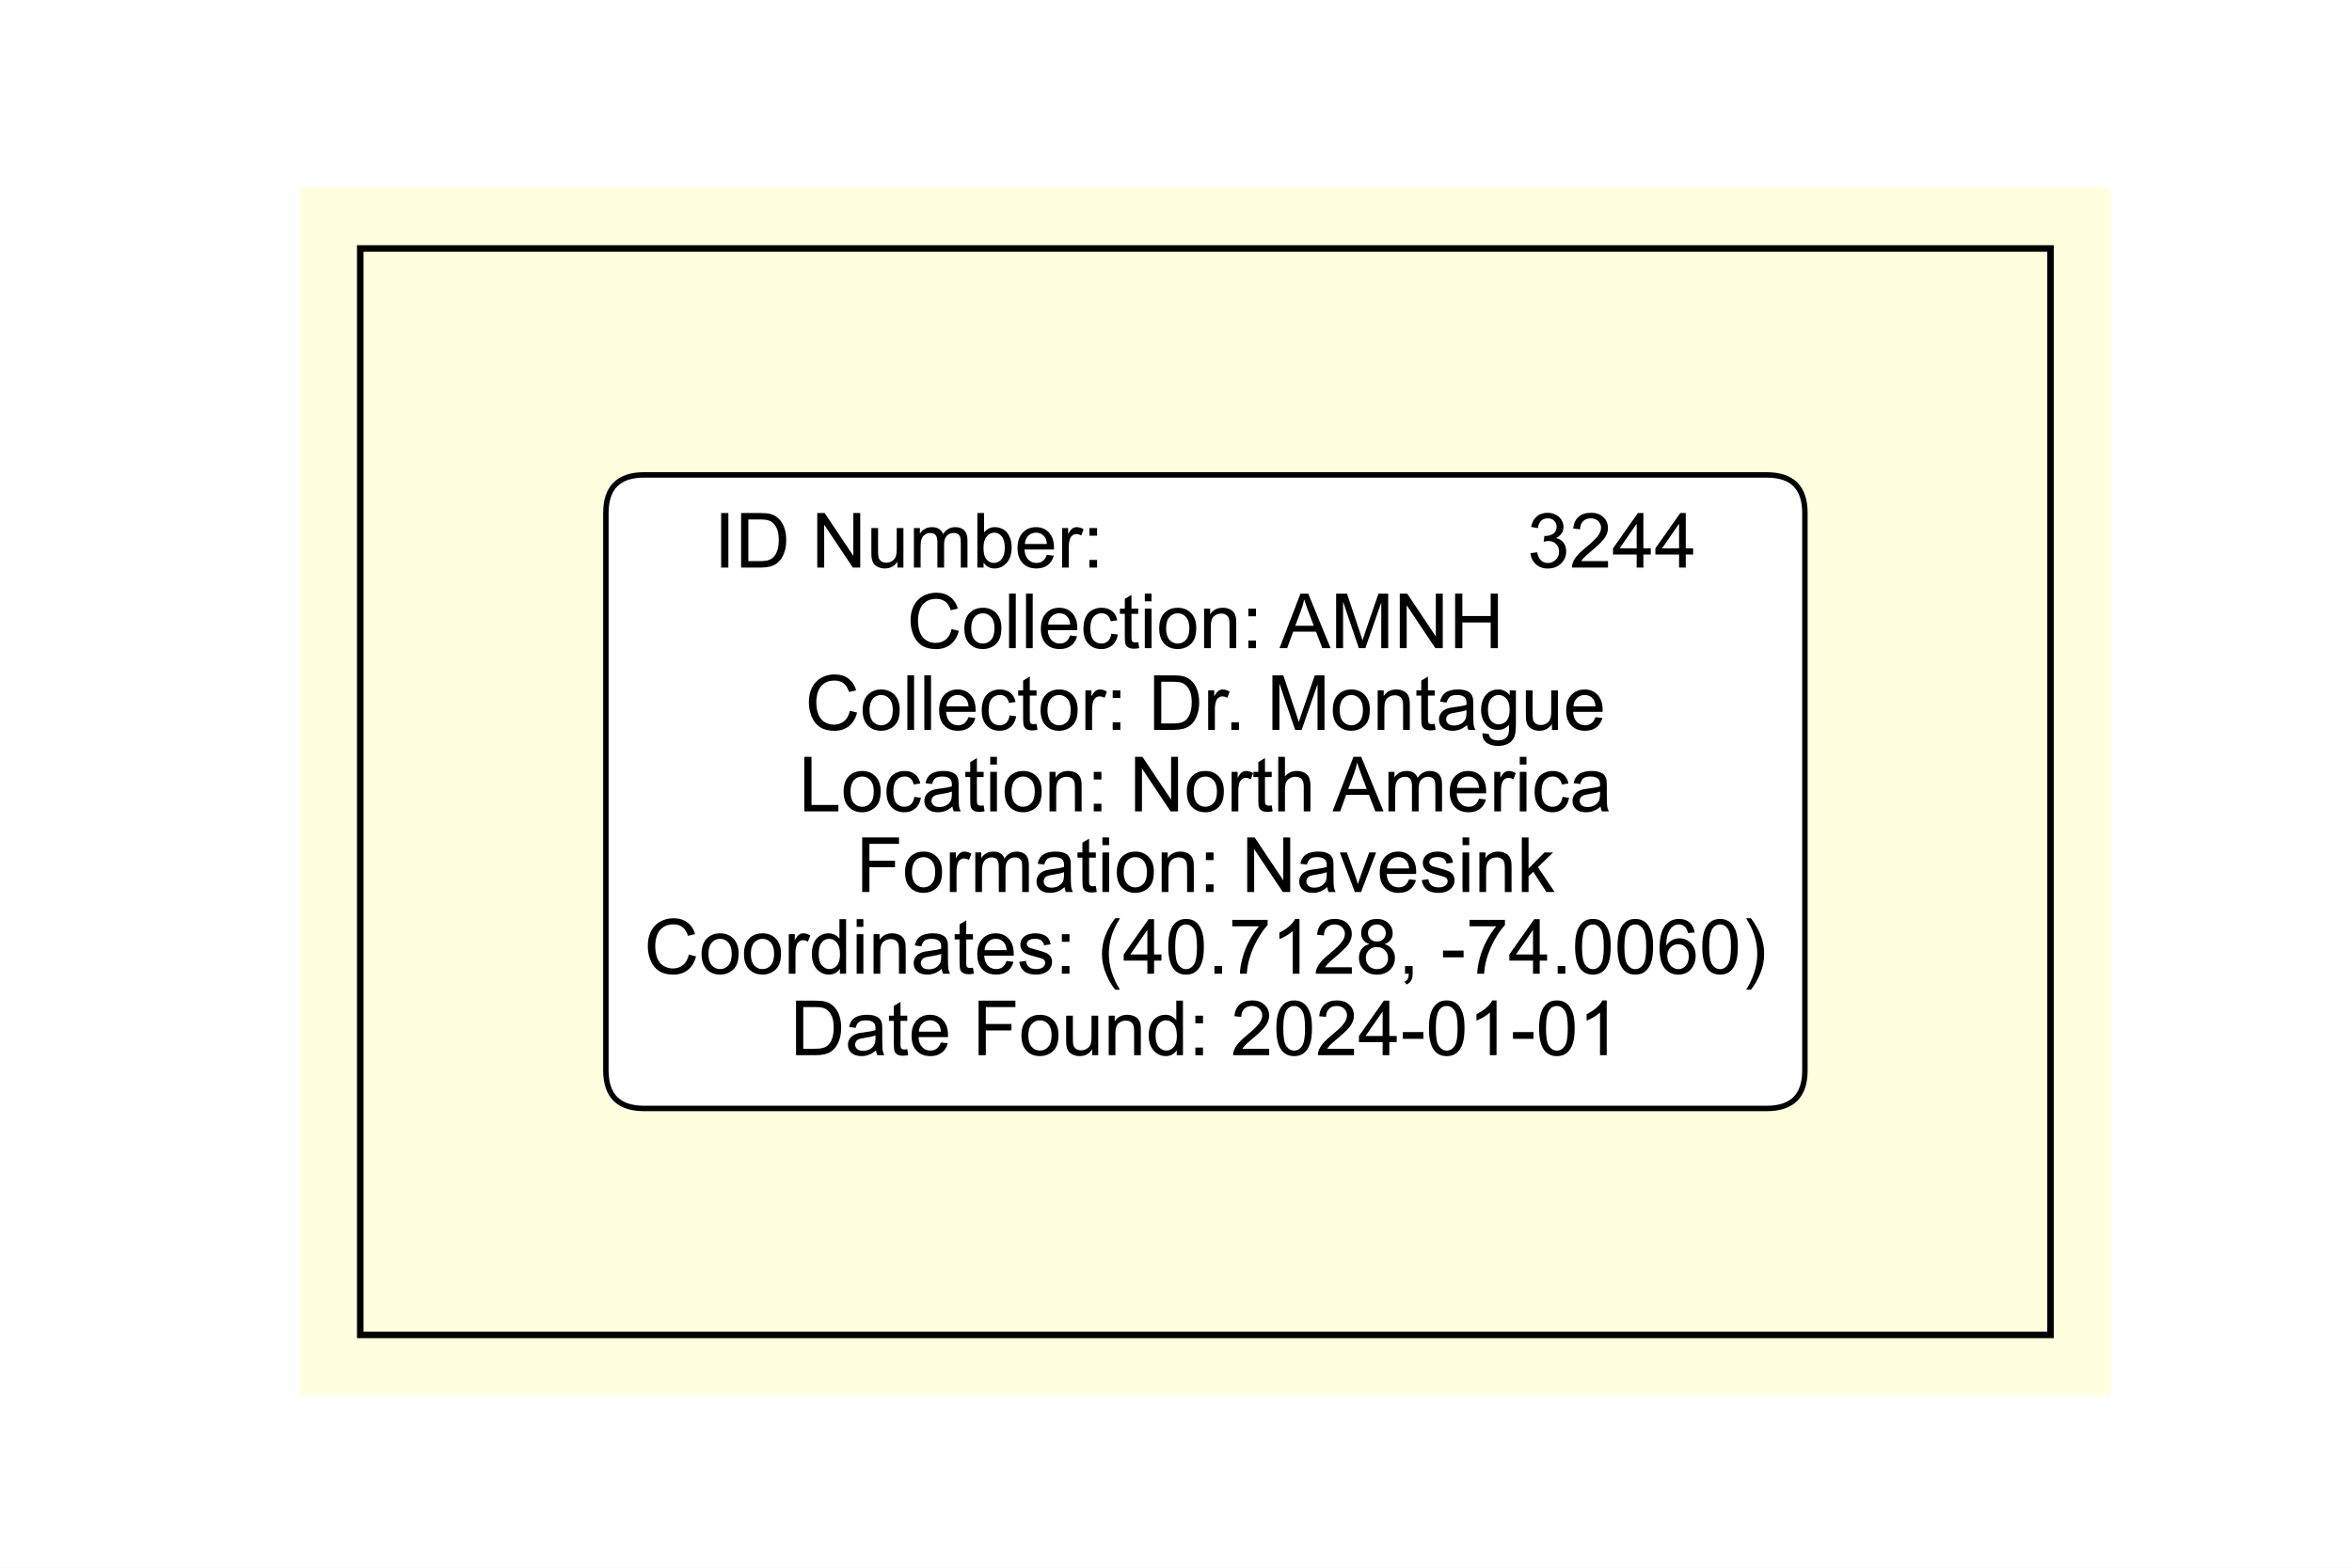
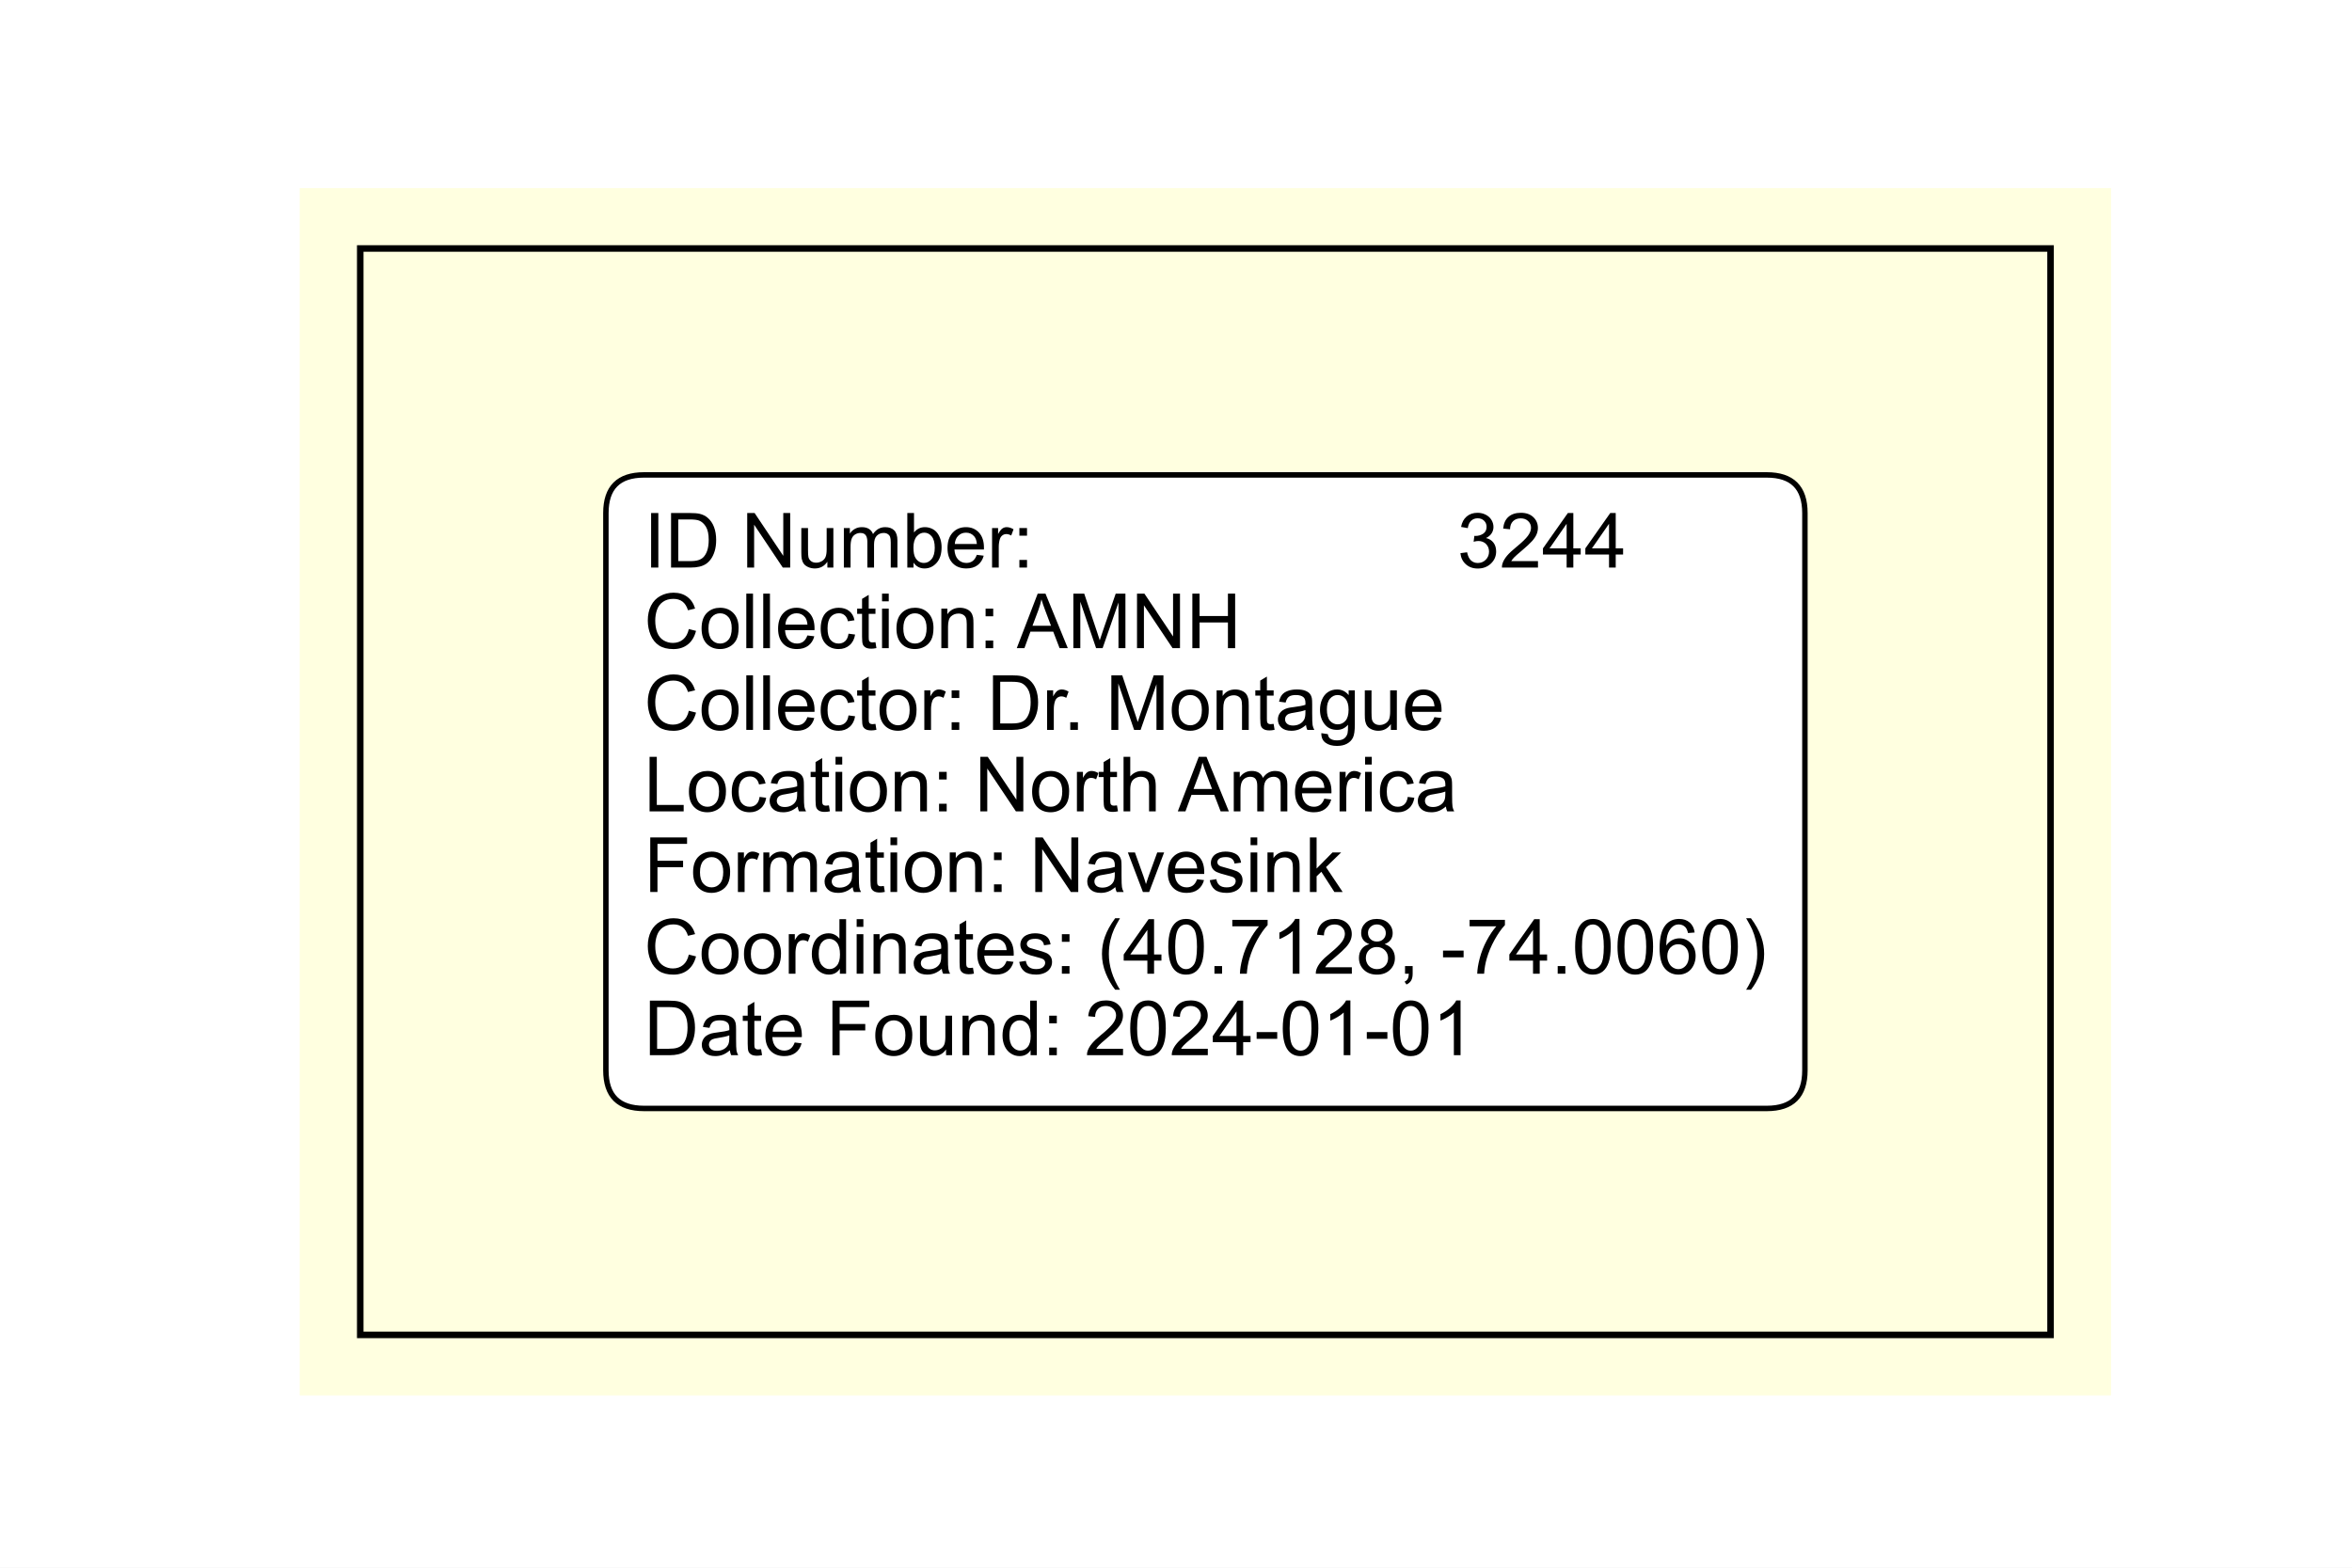
<svg xmlns="http://www.w3.org/2000/svg" xmlns:xlink="http://www.w3.org/1999/xlink" width="432pt" height="288pt" viewBox="0 0 432 288" version="1.1">
  <defs>
    <style type="text/css">*{stroke-linejoin: round; stroke-linecap: butt}</style>
  </defs>
  <g id="figure_1">
    <g id="patch_1">
      <path d="M 0 288 L 432 288 L 432 0 L 0 0 z " style="fill: #ffffff" />
    </g>
    <g id="axes_1">
      <g id="patch_2">
-         <path d="M 55.08 256.32 L 387.72 256.32 L 387.72 34.56 L 55.08 34.56 z " clip-path="url(#p496db0c7fe)" style="fill: #ffffe0; stroke: #ffffe0; stroke-linejoin: miter" />
+         <path d="M 55.08 256.32 L 387.72 256.32 L 387.72 34.56 L 55.08 34.56 z " clip-path="url(#pacdb050394)" style="fill: #ffffe0; stroke: #ffffe0; stroke-linejoin: miter" />
      </g>
      <g id="patch_3">
-         <path d="M 66.168 245.232 L 376.632 245.232 L 376.632 45.648 L 66.168 45.648 L 66.168 245.232 z " clip-path="url(#p496db0c7fe)" style="fill: none; stroke: #000000; stroke-width: 1.2; stroke-linejoin: miter" />
+         <path d="M 66.168 245.232 L 376.632 245.232 L 376.632 45.648 L 66.168 45.648 L 66.168 245.232 z " clip-path="url(#pacdb050394)" style="fill: none; stroke: #000000; stroke-width: 1.2; stroke-linejoin: miter" />
      </g>
      <g id="text_1">
        <g id="patch_4">
          <path d="M 118.286 203.633 L 324.514 203.633 Q 331.514 203.633 331.514 196.633 L 331.514 94.247 Q 331.514 87.247 324.514 87.247 L 118.286 87.247 Q 111.286 87.247 111.286 94.247 L 111.286 196.633 Q 111.286 203.633 118.286 203.633 z " style="fill: #ffffff; stroke: #000000; stroke-linejoin: miter" />
        </g>
-         <g transform="translate(131.1514 104.2675) scale(0.14 -0.14)">
+         <g transform="translate(118.2856 104.2675) scale(0.14 -0.14)">
          <defs>
            <path id="ArialMT-49" d="M 597 0 L 597 4581 L 1203 4581 L 1203 0 L 597 0 z " transform="scale(0.015625)" />
            <path id="ArialMT-44" d="M 494 0 L 494 4581 L 2072 4581 Q 2606 4581 2888 4516 Q 3281 4425 3559 4188 Q 3922 3881 4101 3404 Q 4281 2928 4281 2316 Q 4281 1794 4159 1391 Q 4038 988 3847 723 Q 3656 459 3429 307 Q 3203 156 2883 78 Q 2563 0 2147 0 L 494 0 z M 1100 541 L 2078 541 Q 2531 541 2789 625 Q 3047 709 3200 863 Q 3416 1078 3536 1442 Q 3656 1806 3656 2325 Q 3656 3044 3420 3430 Q 3184 3816 2847 3947 Q 2603 4041 2063 4041 L 1100 4041 L 1100 541 z " transform="scale(0.015625)" />
            <path id="ArialMT-20" transform="scale(0.015625)" />
            <path id="ArialMT-4e" d="M 488 0 L 488 4581 L 1109 4581 L 3516 984 L 3516 4581 L 4097 4581 L 4097 0 L 3475 0 L 1069 3600 L 1069 0 L 488 0 z " transform="scale(0.015625)" />
            <path id="ArialMT-75" d="M 2597 0 L 2597 488 Q 2209 -75 1544 -75 Q 1250 -75 995 37 Q 741 150 617 320 Q 494 491 444 738 Q 409 903 409 1263 L 409 3319 L 972 3319 L 972 1478 Q 972 1038 1006 884 Q 1059 663 1231 536 Q 1403 409 1656 409 Q 1909 409 2131 539 Q 2353 669 2445 892 Q 2538 1116 2538 1541 L 2538 3319 L 3100 3319 L 3100 0 L 2597 0 z " transform="scale(0.015625)" />
            <path id="ArialMT-6d" d="M 422 0 L 422 3319 L 925 3319 L 925 2853 Q 1081 3097 1340 3245 Q 1600 3394 1931 3394 Q 2300 3394 2536 3241 Q 2772 3088 2869 2813 Q 3263 3394 3894 3394 Q 4388 3394 4653 3120 Q 4919 2847 4919 2278 L 4919 0 L 4359 0 L 4359 2091 Q 4359 2428 4304 2576 Q 4250 2725 4106 2815 Q 3963 2906 3769 2906 Q 3419 2906 3187 2673 Q 2956 2441 2956 1928 L 2956 0 L 2394 0 L 2394 2156 Q 2394 2531 2256 2718 Q 2119 2906 1806 2906 Q 1569 2906 1367 2781 Q 1166 2656 1075 2415 Q 984 2175 984 1722 L 984 0 L 422 0 z " transform="scale(0.015625)" />
            <path id="ArialMT-62" d="M 941 0 L 419 0 L 419 4581 L 981 4581 L 981 2947 Q 1338 3394 1891 3394 Q 2197 3394 2470 3270 Q 2744 3147 2920 2923 Q 3097 2700 3197 2384 Q 3297 2069 3297 1709 Q 3297 856 2875 390 Q 2453 -75 1863 -75 Q 1275 -75 941 416 L 941 0 z M 934 1684 Q 934 1088 1097 822 Q 1363 388 1816 388 Q 2184 388 2453 708 Q 2722 1028 2722 1663 Q 2722 2313 2464 2622 Q 2206 2931 1841 2931 Q 1472 2931 1203 2611 Q 934 2291 934 1684 z " transform="scale(0.015625)" />
            <path id="ArialMT-65" d="M 2694 1069 L 3275 997 Q 3138 488 2766 206 Q 2394 -75 1816 -75 Q 1088 -75 661 373 Q 234 822 234 1631 Q 234 2469 665 2931 Q 1097 3394 1784 3394 Q 2450 3394 2872 2941 Q 3294 2488 3294 1666 Q 3294 1616 3291 1516 L 816 1516 Q 847 969 1125 678 Q 1403 388 1819 388 Q 2128 388 2347 550 Q 2566 713 2694 1069 z M 847 1978 L 2700 1978 Q 2663 2397 2488 2606 Q 2219 2931 1791 2931 Q 1403 2931 1139 2672 Q 875 2413 847 1978 z " transform="scale(0.015625)" />
            <path id="ArialMT-72" d="M 416 0 L 416 3319 L 922 3319 L 922 2816 Q 1116 3169 1280 3281 Q 1444 3394 1641 3394 Q 1925 3394 2219 3213 L 2025 2691 Q 1819 2813 1613 2813 Q 1428 2813 1281 2702 Q 1134 2591 1072 2394 Q 978 2094 978 1738 L 978 0 L 416 0 z " transform="scale(0.015625)" />
            <path id="ArialMT-3a" d="M 578 2678 L 578 3319 L 1219 3319 L 1219 2678 L 578 2678 z M 578 0 L 578 641 L 1219 641 L 1219 0 L 578 0 z " transform="scale(0.015625)" />
            <path id="ArialMT-33" d="M 269 1209 L 831 1284 Q 928 806 1161 595 Q 1394 384 1728 384 Q 2125 384 2398 659 Q 2672 934 2672 1341 Q 2672 1728 2419 1979 Q 2166 2231 1775 2231 Q 1616 2231 1378 2169 L 1441 2663 Q 1497 2656 1531 2656 Q 1891 2656 2178 2843 Q 2466 3031 2466 3422 Q 2466 3731 2256 3934 Q 2047 4138 1716 4138 Q 1388 4138 1169 3931 Q 950 3725 888 3313 L 325 3413 Q 428 3978 793 4289 Q 1159 4600 1703 4600 Q 2078 4600 2393 4439 Q 2709 4278 2876 4000 Q 3044 3722 3044 3409 Q 3044 3113 2884 2869 Q 2725 2625 2413 2481 Q 2819 2388 3044 2092 Q 3269 1797 3269 1353 Q 3269 753 2831 336 Q 2394 -81 1725 -81 Q 1122 -81 723 278 Q 325 638 269 1209 z " transform="scale(0.015625)" />
            <path id="ArialMT-32" d="M 3222 541 L 3222 0 L 194 0 Q 188 203 259 391 Q 375 700 629 1000 Q 884 1300 1366 1694 Q 2113 2306 2375 2664 Q 2638 3022 2638 3341 Q 2638 3675 2398 3904 Q 2159 4134 1775 4134 Q 1369 4134 1125 3890 Q 881 3647 878 3216 L 300 3275 Q 359 3922 746 4261 Q 1134 4600 1788 4600 Q 2447 4600 2831 4234 Q 3216 3869 3216 3328 Q 3216 3053 3103 2787 Q 2991 2522 2730 2228 Q 2469 1934 1863 1422 Q 1356 997 1212 845 Q 1069 694 975 541 L 3222 541 z " transform="scale(0.015625)" />
            <path id="ArialMT-34" d="M 2069 0 L 2069 1097 L 81 1097 L 81 1613 L 2172 4581 L 2631 4581 L 2631 1613 L 3250 1613 L 3250 1097 L 2631 1097 L 2631 0 L 2069 0 z M 2069 1613 L 2069 3678 L 634 1613 L 2069 1613 z " transform="scale(0.015625)" />
          </defs>
          <use xlink:href="#ArialMT-49" />
          <use xlink:href="#ArialMT-44" x="27.783" />
          <use xlink:href="#ArialMT-20" x="100" />
          <use xlink:href="#ArialMT-4e" x="127.783" />
          <use xlink:href="#ArialMT-75" x="200" />
          <use xlink:href="#ArialMT-6d" x="255.615" />
          <use xlink:href="#ArialMT-62" x="338.916" />
          <use xlink:href="#ArialMT-65" x="394.531" />
          <use xlink:href="#ArialMT-72" x="450.146" />
          <use xlink:href="#ArialMT-3a" x="483.447" />
          <use xlink:href="#ArialMT-20" x="511.23" />
          <use xlink:href="#ArialMT-20" x="539.014" />
          <use xlink:href="#ArialMT-20" x="566.797" />
          <use xlink:href="#ArialMT-20" x="594.58" />
          <use xlink:href="#ArialMT-20" x="622.363" />
          <use xlink:href="#ArialMT-20" x="650.146" />
          <use xlink:href="#ArialMT-20" x="677.93" />
          <use xlink:href="#ArialMT-20" x="705.713" />
          <use xlink:href="#ArialMT-20" x="733.496" />
          <use xlink:href="#ArialMT-20" x="761.279" />
          <use xlink:href="#ArialMT-20" x="789.062" />
          <use xlink:href="#ArialMT-20" x="816.846" />
          <use xlink:href="#ArialMT-20" x="844.629" />
          <use xlink:href="#ArialMT-20" x="872.412" />
          <use xlink:href="#ArialMT-20" x="900.195" />
          <use xlink:href="#ArialMT-20" x="927.979" />
          <use xlink:href="#ArialMT-20" x="955.762" />
          <use xlink:href="#ArialMT-20" x="983.545" />
          <use xlink:href="#ArialMT-20" x="1011.328" />
          <use xlink:href="#ArialMT-20" x="1039.111" />
          <use xlink:href="#ArialMT-33" x="1066.895" />
          <use xlink:href="#ArialMT-32" x="1122.51" />
          <use xlink:href="#ArialMT-34" x="1178.125" />
          <use xlink:href="#ArialMT-34" x="1233.74" />
        </g>
-         <g transform="translate(166.5484 119.0752) scale(0.14 -0.14)">
+         <g transform="translate(118.2856 119.0752) scale(0.14 -0.14)">
          <defs>
            <path id="ArialMT-43" d="M 3763 1606 L 4369 1453 Q 4178 706 3683 314 Q 3188 -78 2472 -78 Q 1731 -78 1267 223 Q 803 525 561 1097 Q 319 1669 319 2325 Q 319 3041 592 3573 Q 866 4106 1370 4382 Q 1875 4659 2481 4659 Q 3169 4659 3637 4309 Q 4106 3959 4291 3325 L 3694 3184 Q 3534 3684 3231 3912 Q 2928 4141 2469 4141 Q 1941 4141 1586 3887 Q 1231 3634 1087 3207 Q 944 2781 944 2328 Q 944 1744 1114 1308 Q 1284 872 1643 656 Q 2003 441 2422 441 Q 2931 441 3284 734 Q 3638 1028 3763 1606 z " transform="scale(0.015625)" />
            <path id="ArialMT-6f" d="M 213 1659 Q 213 2581 725 3025 Q 1153 3394 1769 3394 Q 2453 3394 2887 2945 Q 3322 2497 3322 1706 Q 3322 1066 3130 698 Q 2938 331 2570 128 Q 2203 -75 1769 -75 Q 1072 -75 642 372 Q 213 819 213 1659 z M 791 1659 Q 791 1022 1069 705 Q 1347 388 1769 388 Q 2188 388 2466 706 Q 2744 1025 2744 1678 Q 2744 2294 2464 2611 Q 2184 2928 1769 2928 Q 1347 2928 1069 2612 Q 791 2297 791 1659 z " transform="scale(0.015625)" />
            <path id="ArialMT-6c" d="M 409 0 L 409 4581 L 972 4581 L 972 0 L 409 0 z " transform="scale(0.015625)" />
            <path id="ArialMT-63" d="M 2588 1216 L 3141 1144 Q 3050 572 2676 248 Q 2303 -75 1759 -75 Q 1078 -75 664 370 Q 250 816 250 1647 Q 250 2184 428 2587 Q 606 2991 970 3192 Q 1334 3394 1763 3394 Q 2303 3394 2647 3120 Q 2991 2847 3088 2344 L 2541 2259 Q 2463 2594 2264 2762 Q 2066 2931 1784 2931 Q 1359 2931 1093 2626 Q 828 2322 828 1663 Q 828 994 1084 691 Q 1341 388 1753 388 Q 2084 388 2306 591 Q 2528 794 2588 1216 z " transform="scale(0.015625)" />
            <path id="ArialMT-74" d="M 1650 503 L 1731 6 Q 1494 -44 1306 -44 Q 1000 -44 831 53 Q 663 150 594 308 Q 525 466 525 972 L 525 2881 L 113 2881 L 113 3319 L 525 3319 L 525 4141 L 1084 4478 L 1084 3319 L 1650 3319 L 1650 2881 L 1084 2881 L 1084 941 Q 1084 700 1114 631 Q 1144 563 1211 522 Q 1278 481 1403 481 Q 1497 481 1650 503 z " transform="scale(0.015625)" />
            <path id="ArialMT-69" d="M 425 3934 L 425 4581 L 988 4581 L 988 3934 L 425 3934 z M 425 0 L 425 3319 L 988 3319 L 988 0 L 425 0 z " transform="scale(0.015625)" />
            <path id="ArialMT-6e" d="M 422 0 L 422 3319 L 928 3319 L 928 2847 Q 1294 3394 1984 3394 Q 2284 3394 2536 3286 Q 2788 3178 2913 3003 Q 3038 2828 3088 2588 Q 3119 2431 3119 2041 L 3119 0 L 2556 0 L 2556 2019 Q 2556 2363 2490 2533 Q 2425 2703 2258 2804 Q 2091 2906 1866 2906 Q 1506 2906 1245 2678 Q 984 2450 984 1813 L 984 0 L 422 0 z " transform="scale(0.015625)" />
            <path id="ArialMT-41" d="M -9 0 L 1750 4581 L 2403 4581 L 4278 0 L 3588 0 L 3053 1388 L 1138 1388 L 634 0 L -9 0 z M 1313 1881 L 2866 1881 L 2388 3150 Q 2169 3728 2063 4100 Q 1975 3659 1816 3225 L 1313 1881 z " transform="scale(0.015625)" />
            <path id="ArialMT-4d" d="M 475 0 L 475 4581 L 1388 4581 L 2472 1338 Q 2622 884 2691 659 Q 2769 909 2934 1394 L 4031 4581 L 4847 4581 L 4847 0 L 4263 0 L 4263 3834 L 2931 0 L 2384 0 L 1059 3900 L 1059 0 L 475 0 z " transform="scale(0.015625)" />
            <path id="ArialMT-48" d="M 513 0 L 513 4581 L 1119 4581 L 1119 2700 L 3500 2700 L 3500 4581 L 4106 4581 L 4106 0 L 3500 0 L 3500 2159 L 1119 2159 L 1119 0 L 513 0 z " transform="scale(0.015625)" />
          </defs>
          <use xlink:href="#ArialMT-43" />
          <use xlink:href="#ArialMT-6f" x="72.217" />
          <use xlink:href="#ArialMT-6c" x="127.832" />
          <use xlink:href="#ArialMT-6c" x="150.049" />
          <use xlink:href="#ArialMT-65" x="172.266" />
          <use xlink:href="#ArialMT-63" x="227.881" />
          <use xlink:href="#ArialMT-74" x="277.881" />
          <use xlink:href="#ArialMT-69" x="305.664" />
          <use xlink:href="#ArialMT-6f" x="327.881" />
          <use xlink:href="#ArialMT-6e" x="383.496" />
          <use xlink:href="#ArialMT-3a" x="439.111" />
          <use xlink:href="#ArialMT-20" x="466.895" />
          <use xlink:href="#ArialMT-41" x="489.178" />
          <use xlink:href="#ArialMT-4d" x="555.877" />
          <use xlink:href="#ArialMT-4e" x="639.178" />
          <use xlink:href="#ArialMT-48" x="711.395" />
        </g>
-         <g transform="translate(147.8694 134.0875) scale(0.14 -0.14)">
+         <g transform="translate(118.2856 134.0875) scale(0.14 -0.14)">
          <defs>
            <path id="ArialMT-2e" d="M 581 0 L 581 641 L 1222 641 L 1222 0 L 581 0 z " transform="scale(0.015625)" />
            <path id="ArialMT-61" d="M 2588 409 Q 2275 144 1986 34 Q 1697 -75 1366 -75 Q 819 -75 525 192 Q 231 459 231 875 Q 231 1119 342 1320 Q 453 1522 633 1644 Q 813 1766 1038 1828 Q 1203 1872 1538 1913 Q 2219 1994 2541 2106 Q 2544 2222 2544 2253 Q 2544 2597 2384 2738 Q 2169 2928 1744 2928 Q 1347 2928 1158 2789 Q 969 2650 878 2297 L 328 2372 Q 403 2725 575 2942 Q 747 3159 1072 3276 Q 1397 3394 1825 3394 Q 2250 3394 2515 3294 Q 2781 3194 2906 3042 Q 3031 2891 3081 2659 Q 3109 2516 3109 2141 L 3109 1391 Q 3109 606 3145 398 Q 3181 191 3288 0 L 2700 0 Q 2613 175 2588 409 z M 2541 1666 Q 2234 1541 1622 1453 Q 1275 1403 1131 1340 Q 988 1278 909 1158 Q 831 1038 831 891 Q 831 666 1001 516 Q 1172 366 1500 366 Q 1825 366 2078 508 Q 2331 650 2450 897 Q 2541 1088 2541 1459 L 2541 1666 z " transform="scale(0.015625)" />
            <path id="ArialMT-67" d="M 319 -275 L 866 -356 Q 900 -609 1056 -725 Q 1266 -881 1628 -881 Q 2019 -881 2231 -725 Q 2444 -569 2519 -288 Q 2563 -116 2559 434 Q 2191 0 1641 0 Q 956 0 581 494 Q 206 988 206 1678 Q 206 2153 378 2554 Q 550 2956 876 3175 Q 1203 3394 1644 3394 Q 2231 3394 2613 2919 L 2613 3319 L 3131 3319 L 3131 450 Q 3131 -325 2973 -648 Q 2816 -972 2473 -1159 Q 2131 -1347 1631 -1347 Q 1038 -1347 672 -1080 Q 306 -813 319 -275 z M 784 1719 Q 784 1066 1043 766 Q 1303 466 1694 466 Q 2081 466 2343 764 Q 2606 1063 2606 1700 Q 2606 2309 2336 2618 Q 2066 2928 1684 2928 Q 1309 2928 1046 2623 Q 784 2319 784 1719 z " transform="scale(0.015625)" />
          </defs>
          <use xlink:href="#ArialMT-43" />
          <use xlink:href="#ArialMT-6f" x="72.217" />
          <use xlink:href="#ArialMT-6c" x="127.832" />
          <use xlink:href="#ArialMT-6c" x="150.049" />
          <use xlink:href="#ArialMT-65" x="172.266" />
          <use xlink:href="#ArialMT-63" x="227.881" />
          <use xlink:href="#ArialMT-74" x="277.881" />
          <use xlink:href="#ArialMT-6f" x="305.664" />
          <use xlink:href="#ArialMT-72" x="361.279" />
          <use xlink:href="#ArialMT-3a" x="394.58" />
          <use xlink:href="#ArialMT-20" x="422.363" />
          <use xlink:href="#ArialMT-44" x="450.146" />
          <use xlink:href="#ArialMT-72" x="522.363" />
          <use xlink:href="#ArialMT-2e" x="550.164" />
          <use xlink:href="#ArialMT-20" x="577.947" />
          <use xlink:href="#ArialMT-4d" x="605.73" />
          <use xlink:href="#ArialMT-6f" x="689.031" />
          <use xlink:href="#ArialMT-6e" x="744.646" />
          <use xlink:href="#ArialMT-74" x="800.262" />
          <use xlink:href="#ArialMT-61" x="828.045" />
          <use xlink:href="#ArialMT-67" x="883.66" />
          <use xlink:href="#ArialMT-75" x="939.275" />
          <use xlink:href="#ArialMT-65" x="994.891" />
        </g>
-         <g transform="translate(146.7002 149.0592) scale(0.14 -0.14)">
+         <g transform="translate(118.2856 149.0592) scale(0.14 -0.14)">
          <defs>
            <path id="ArialMT-4c" d="M 469 0 L 469 4581 L 1075 4581 L 1075 541 L 3331 541 L 3331 0 L 469 0 z " transform="scale(0.015625)" />
            <path id="ArialMT-68" d="M 422 0 L 422 4581 L 984 4581 L 984 2938 Q 1378 3394 1978 3394 Q 2347 3394 2619 3248 Q 2891 3103 3008 2847 Q 3125 2591 3125 2103 L 3125 0 L 2563 0 L 2563 2103 Q 2563 2525 2380 2717 Q 2197 2909 1863 2909 Q 1613 2909 1392 2779 Q 1172 2650 1078 2428 Q 984 2206 984 1816 L 984 0 L 422 0 z " transform="scale(0.015625)" />
          </defs>
          <use xlink:href="#ArialMT-4c" />
          <use xlink:href="#ArialMT-6f" x="55.615" />
          <use xlink:href="#ArialMT-63" x="111.23" />
          <use xlink:href="#ArialMT-61" x="161.23" />
          <use xlink:href="#ArialMT-74" x="216.846" />
          <use xlink:href="#ArialMT-69" x="244.629" />
          <use xlink:href="#ArialMT-6f" x="266.846" />
          <use xlink:href="#ArialMT-6e" x="322.461" />
          <use xlink:href="#ArialMT-3a" x="378.076" />
          <use xlink:href="#ArialMT-20" x="405.859" />
          <use xlink:href="#ArialMT-4e" x="433.643" />
          <use xlink:href="#ArialMT-6f" x="505.859" />
          <use xlink:href="#ArialMT-72" x="561.475" />
          <use xlink:href="#ArialMT-74" x="594.775" />
          <use xlink:href="#ArialMT-68" x="622.559" />
          <use xlink:href="#ArialMT-20" x="678.174" />
          <use xlink:href="#ArialMT-41" x="700.457" />
          <use xlink:href="#ArialMT-6d" x="767.156" />
          <use xlink:href="#ArialMT-65" x="850.457" />
          <use xlink:href="#ArialMT-72" x="906.072" />
          <use xlink:href="#ArialMT-69" x="939.373" />
          <use xlink:href="#ArialMT-63" x="961.59" />
          <use xlink:href="#ArialMT-61" x="1011.59" />
        </g>
-         <g transform="translate(157.2144 163.8668) scale(0.14 -0.14)">
+         <g transform="translate(118.2856 163.8668) scale(0.14 -0.14)">
          <defs>
            <path id="ArialMT-46" d="M 525 0 L 525 4581 L 3616 4581 L 3616 4041 L 1131 4041 L 1131 2622 L 3281 2622 L 3281 2081 L 1131 2081 L 1131 0 L 525 0 z " transform="scale(0.015625)" />
            <path id="ArialMT-76" d="M 1344 0 L 81 3319 L 675 3319 L 1388 1331 Q 1503 1009 1600 663 Q 1675 925 1809 1294 L 2547 3319 L 3125 3319 L 1869 0 L 1344 0 z " transform="scale(0.015625)" />
            <path id="ArialMT-73" d="M 197 991 L 753 1078 Q 800 744 1014 566 Q 1228 388 1613 388 Q 2000 388 2187 545 Q 2375 703 2375 916 Q 2375 1106 2209 1216 Q 2094 1291 1634 1406 Q 1016 1563 777 1677 Q 538 1791 414 1992 Q 291 2194 291 2438 Q 291 2659 392 2848 Q 494 3038 669 3163 Q 800 3259 1026 3326 Q 1253 3394 1513 3394 Q 1903 3394 2198 3281 Q 2494 3169 2634 2976 Q 2775 2784 2828 2463 L 2278 2388 Q 2241 2644 2061 2787 Q 1881 2931 1553 2931 Q 1166 2931 1000 2803 Q 834 2675 834 2503 Q 834 2394 903 2306 Q 972 2216 1119 2156 Q 1203 2125 1616 2013 Q 2213 1853 2448 1751 Q 2684 1650 2818 1456 Q 2953 1263 2953 975 Q 2953 694 2789 445 Q 2625 197 2315 61 Q 2006 -75 1616 -75 Q 969 -75 630 194 Q 291 463 197 991 z " transform="scale(0.015625)" />
            <path id="ArialMT-6b" d="M 425 0 L 425 4581 L 988 4581 L 988 1969 L 2319 3319 L 3047 3319 L 1778 2088 L 3175 0 L 2481 0 L 1384 1697 L 988 1316 L 988 0 L 425 0 z " transform="scale(0.015625)" />
          </defs>
          <use xlink:href="#ArialMT-46" />
          <use xlink:href="#ArialMT-6f" x="61.084" />
          <use xlink:href="#ArialMT-72" x="116.699" />
          <use xlink:href="#ArialMT-6d" x="150" />
          <use xlink:href="#ArialMT-61" x="233.301" />
          <use xlink:href="#ArialMT-74" x="288.916" />
          <use xlink:href="#ArialMT-69" x="316.699" />
          <use xlink:href="#ArialMT-6f" x="338.916" />
          <use xlink:href="#ArialMT-6e" x="394.531" />
          <use xlink:href="#ArialMT-3a" x="450.146" />
          <use xlink:href="#ArialMT-20" x="477.93" />
          <use xlink:href="#ArialMT-4e" x="505.713" />
          <use xlink:href="#ArialMT-61" x="577.93" />
          <use xlink:href="#ArialMT-76" x="633.545" />
          <use xlink:href="#ArialMT-65" x="683.545" />
          <use xlink:href="#ArialMT-73" x="739.16" />
          <use xlink:href="#ArialMT-69" x="789.16" />
          <use xlink:href="#ArialMT-6e" x="811.377" />
          <use xlink:href="#ArialMT-6b" x="866.992" />
        </g>
        <g transform="translate(118.2856 178.8792) scale(0.14 -0.14)">
          <defs>
            <path id="ArialMT-64" d="M 2575 0 L 2575 419 Q 2259 -75 1647 -75 Q 1250 -75 917 144 Q 584 363 401 755 Q 219 1147 219 1656 Q 219 2153 384 2558 Q 550 2963 881 3178 Q 1213 3394 1622 3394 Q 1922 3394 2156 3267 Q 2391 3141 2538 2938 L 2538 4581 L 3097 4581 L 3097 0 L 2575 0 z M 797 1656 Q 797 1019 1065 703 Q 1334 388 1700 388 Q 2069 388 2326 689 Q 2584 991 2584 1609 Q 2584 2291 2321 2609 Q 2059 2928 1675 2928 Q 1300 2928 1048 2622 Q 797 2316 797 1656 z " transform="scale(0.015625)" />
            <path id="ArialMT-28" d="M 1497 -1347 Q 1031 -759 709 28 Q 388 816 388 1659 Q 388 2403 628 3084 Q 909 3875 1497 4659 L 1900 4659 Q 1522 4009 1400 3731 Q 1209 3300 1100 2831 Q 966 2247 966 1656 Q 966 153 1900 -1347 L 1497 -1347 z " transform="scale(0.015625)" />
            <path id="ArialMT-30" d="M 266 2259 Q 266 3072 433 3567 Q 600 4063 929 4331 Q 1259 4600 1759 4600 Q 2128 4600 2406 4451 Q 2684 4303 2865 4023 Q 3047 3744 3150 3342 Q 3253 2941 3253 2259 Q 3253 1453 3087 958 Q 2922 463 2592 192 Q 2263 -78 1759 -78 Q 1097 -78 719 397 Q 266 969 266 2259 z M 844 2259 Q 844 1131 1108 757 Q 1372 384 1759 384 Q 2147 384 2411 759 Q 2675 1134 2675 2259 Q 2675 3391 2411 3762 Q 2147 4134 1753 4134 Q 1366 4134 1134 3806 Q 844 3388 844 2259 z " transform="scale(0.015625)" />
            <path id="ArialMT-37" d="M 303 3981 L 303 4522 L 3269 4522 L 3269 4084 Q 2831 3619 2401 2847 Q 1972 2075 1738 1259 Q 1569 684 1522 0 L 944 0 Q 953 541 1156 1306 Q 1359 2072 1739 2783 Q 2119 3494 2547 3981 L 303 3981 z " transform="scale(0.015625)" />
            <path id="ArialMT-31" d="M 2384 0 L 1822 0 L 1822 3584 Q 1619 3391 1289 3197 Q 959 3003 697 2906 L 697 3450 Q 1169 3672 1522 3987 Q 1875 4303 2022 4600 L 2384 4600 L 2384 0 z " transform="scale(0.015625)" />
            <path id="ArialMT-38" d="M 1131 2484 Q 781 2613 612 2850 Q 444 3088 444 3419 Q 444 3919 803 4259 Q 1163 4600 1759 4600 Q 2359 4600 2725 4251 Q 3091 3903 3091 3403 Q 3091 3084 2923 2848 Q 2756 2613 2416 2484 Q 2838 2347 3058 2040 Q 3278 1734 3278 1309 Q 3278 722 2862 322 Q 2447 -78 1769 -78 Q 1091 -78 675 323 Q 259 725 259 1325 Q 259 1772 486 2073 Q 713 2375 1131 2484 z M 1019 3438 Q 1019 3113 1228 2906 Q 1438 2700 1772 2700 Q 2097 2700 2305 2904 Q 2513 3109 2513 3406 Q 2513 3716 2298 3927 Q 2084 4138 1766 4138 Q 1444 4138 1231 3931 Q 1019 3725 1019 3438 z M 838 1322 Q 838 1081 952 856 Q 1066 631 1291 507 Q 1516 384 1775 384 Q 2178 384 2440 643 Q 2703 903 2703 1303 Q 2703 1709 2433 1975 Q 2163 2241 1756 2241 Q 1359 2241 1098 1978 Q 838 1716 838 1322 z " transform="scale(0.015625)" />
            <path id="ArialMT-2c" d="M 569 0 L 569 641 L 1209 641 L 1209 0 Q 1209 -353 1084 -570 Q 959 -788 688 -906 L 531 -666 Q 709 -588 793 -436 Q 878 -284 888 0 L 569 0 z " transform="scale(0.015625)" />
            <path id="ArialMT-2d" d="M 203 1375 L 203 1941 L 1931 1941 L 1931 1375 L 203 1375 z " transform="scale(0.015625)" />
            <path id="ArialMT-36" d="M 3184 3459 L 2625 3416 Q 2550 3747 2413 3897 Q 2184 4138 1850 4138 Q 1581 4138 1378 3988 Q 1113 3794 959 3422 Q 806 3050 800 2363 Q 1003 2672 1297 2822 Q 1591 2972 1913 2972 Q 2475 2972 2870 2558 Q 3266 2144 3266 1488 Q 3266 1056 3080 686 Q 2894 316 2569 119 Q 2244 -78 1831 -78 Q 1128 -78 684 439 Q 241 956 241 2144 Q 241 3472 731 4075 Q 1159 4600 1884 4600 Q 2425 4600 2770 4297 Q 3116 3994 3184 3459 z M 888 1484 Q 888 1194 1011 928 Q 1134 663 1356 523 Q 1578 384 1822 384 Q 2178 384 2434 671 Q 2691 959 2691 1453 Q 2691 1928 2437 2201 Q 2184 2475 1800 2475 Q 1419 2475 1153 2201 Q 888 1928 888 1484 z " transform="scale(0.015625)" />
            <path id="ArialMT-29" d="M 791 -1347 L 388 -1347 Q 1322 153 1322 1656 Q 1322 2244 1188 2822 Q 1081 3291 891 3722 Q 769 4003 388 4659 L 791 4659 Q 1378 3875 1659 3084 Q 1900 2403 1900 1659 Q 1900 816 1576 28 Q 1253 -759 791 -1347 z " transform="scale(0.015625)" />
          </defs>
          <use xlink:href="#ArialMT-43" />
          <use xlink:href="#ArialMT-6f" x="72.217" />
          <use xlink:href="#ArialMT-6f" x="127.832" />
          <use xlink:href="#ArialMT-72" x="183.447" />
          <use xlink:href="#ArialMT-64" x="216.748" />
          <use xlink:href="#ArialMT-69" x="272.363" />
          <use xlink:href="#ArialMT-6e" x="294.58" />
          <use xlink:href="#ArialMT-61" x="350.195" />
          <use xlink:href="#ArialMT-74" x="405.811" />
          <use xlink:href="#ArialMT-65" x="433.594" />
          <use xlink:href="#ArialMT-73" x="489.209" />
          <use xlink:href="#ArialMT-3a" x="539.209" />
          <use xlink:href="#ArialMT-20" x="566.992" />
          <use xlink:href="#ArialMT-28" x="594.775" />
          <use xlink:href="#ArialMT-34" x="628.076" />
          <use xlink:href="#ArialMT-30" x="683.691" />
          <use xlink:href="#ArialMT-2e" x="739.307" />
          <use xlink:href="#ArialMT-37" x="767.09" />
          <use xlink:href="#ArialMT-31" x="822.705" />
          <use xlink:href="#ArialMT-32" x="878.32" />
          <use xlink:href="#ArialMT-38" x="933.936" />
          <use xlink:href="#ArialMT-2c" x="989.551" />
          <use xlink:href="#ArialMT-20" x="1017.334" />
          <use xlink:href="#ArialMT-2d" x="1045.117" />
          <use xlink:href="#ArialMT-37" x="1078.418" />
          <use xlink:href="#ArialMT-34" x="1134.033" />
          <use xlink:href="#ArialMT-2e" x="1189.648" />
          <use xlink:href="#ArialMT-30" x="1217.432" />
          <use xlink:href="#ArialMT-30" x="1273.047" />
          <use xlink:href="#ArialMT-36" x="1328.662" />
          <use xlink:href="#ArialMT-30" x="1384.277" />
          <use xlink:href="#ArialMT-29" x="1439.893" />
        </g>
-         <g transform="translate(145.1317 193.8509) scale(0.14 -0.14)">
+         <g transform="translate(118.2856 193.8509) scale(0.14 -0.14)">
          <use xlink:href="#ArialMT-44" />
          <use xlink:href="#ArialMT-61" x="72.217" />
          <use xlink:href="#ArialMT-74" x="127.832" />
          <use xlink:href="#ArialMT-65" x="155.615" />
          <use xlink:href="#ArialMT-20" x="211.23" />
          <use xlink:href="#ArialMT-46" x="239.014" />
          <use xlink:href="#ArialMT-6f" x="300.098" />
          <use xlink:href="#ArialMT-75" x="355.713" />
          <use xlink:href="#ArialMT-6e" x="411.328" />
          <use xlink:href="#ArialMT-64" x="466.943" />
          <use xlink:href="#ArialMT-3a" x="522.559" />
          <use xlink:href="#ArialMT-20" x="550.342" />
          <use xlink:href="#ArialMT-32" x="578.125" />
          <use xlink:href="#ArialMT-30" x="633.74" />
          <use xlink:href="#ArialMT-32" x="689.355" />
          <use xlink:href="#ArialMT-34" x="744.971" />
          <use xlink:href="#ArialMT-2d" x="800.586" />
          <use xlink:href="#ArialMT-30" x="833.887" />
          <use xlink:href="#ArialMT-31" x="889.502" />
          <use xlink:href="#ArialMT-2d" x="945.117" />
          <use xlink:href="#ArialMT-30" x="978.418" />
          <use xlink:href="#ArialMT-31" x="1034.033" />
        </g>
      </g>
    </g>
  </g>
  <defs>
-     <clipPath id="p496db0c7fe">
+     <clipPath id="pacdb050394">
      <rect x="55.08" y="34.56" width="332.64" height="221.76" />
    </clipPath>
  </defs>
</svg>
